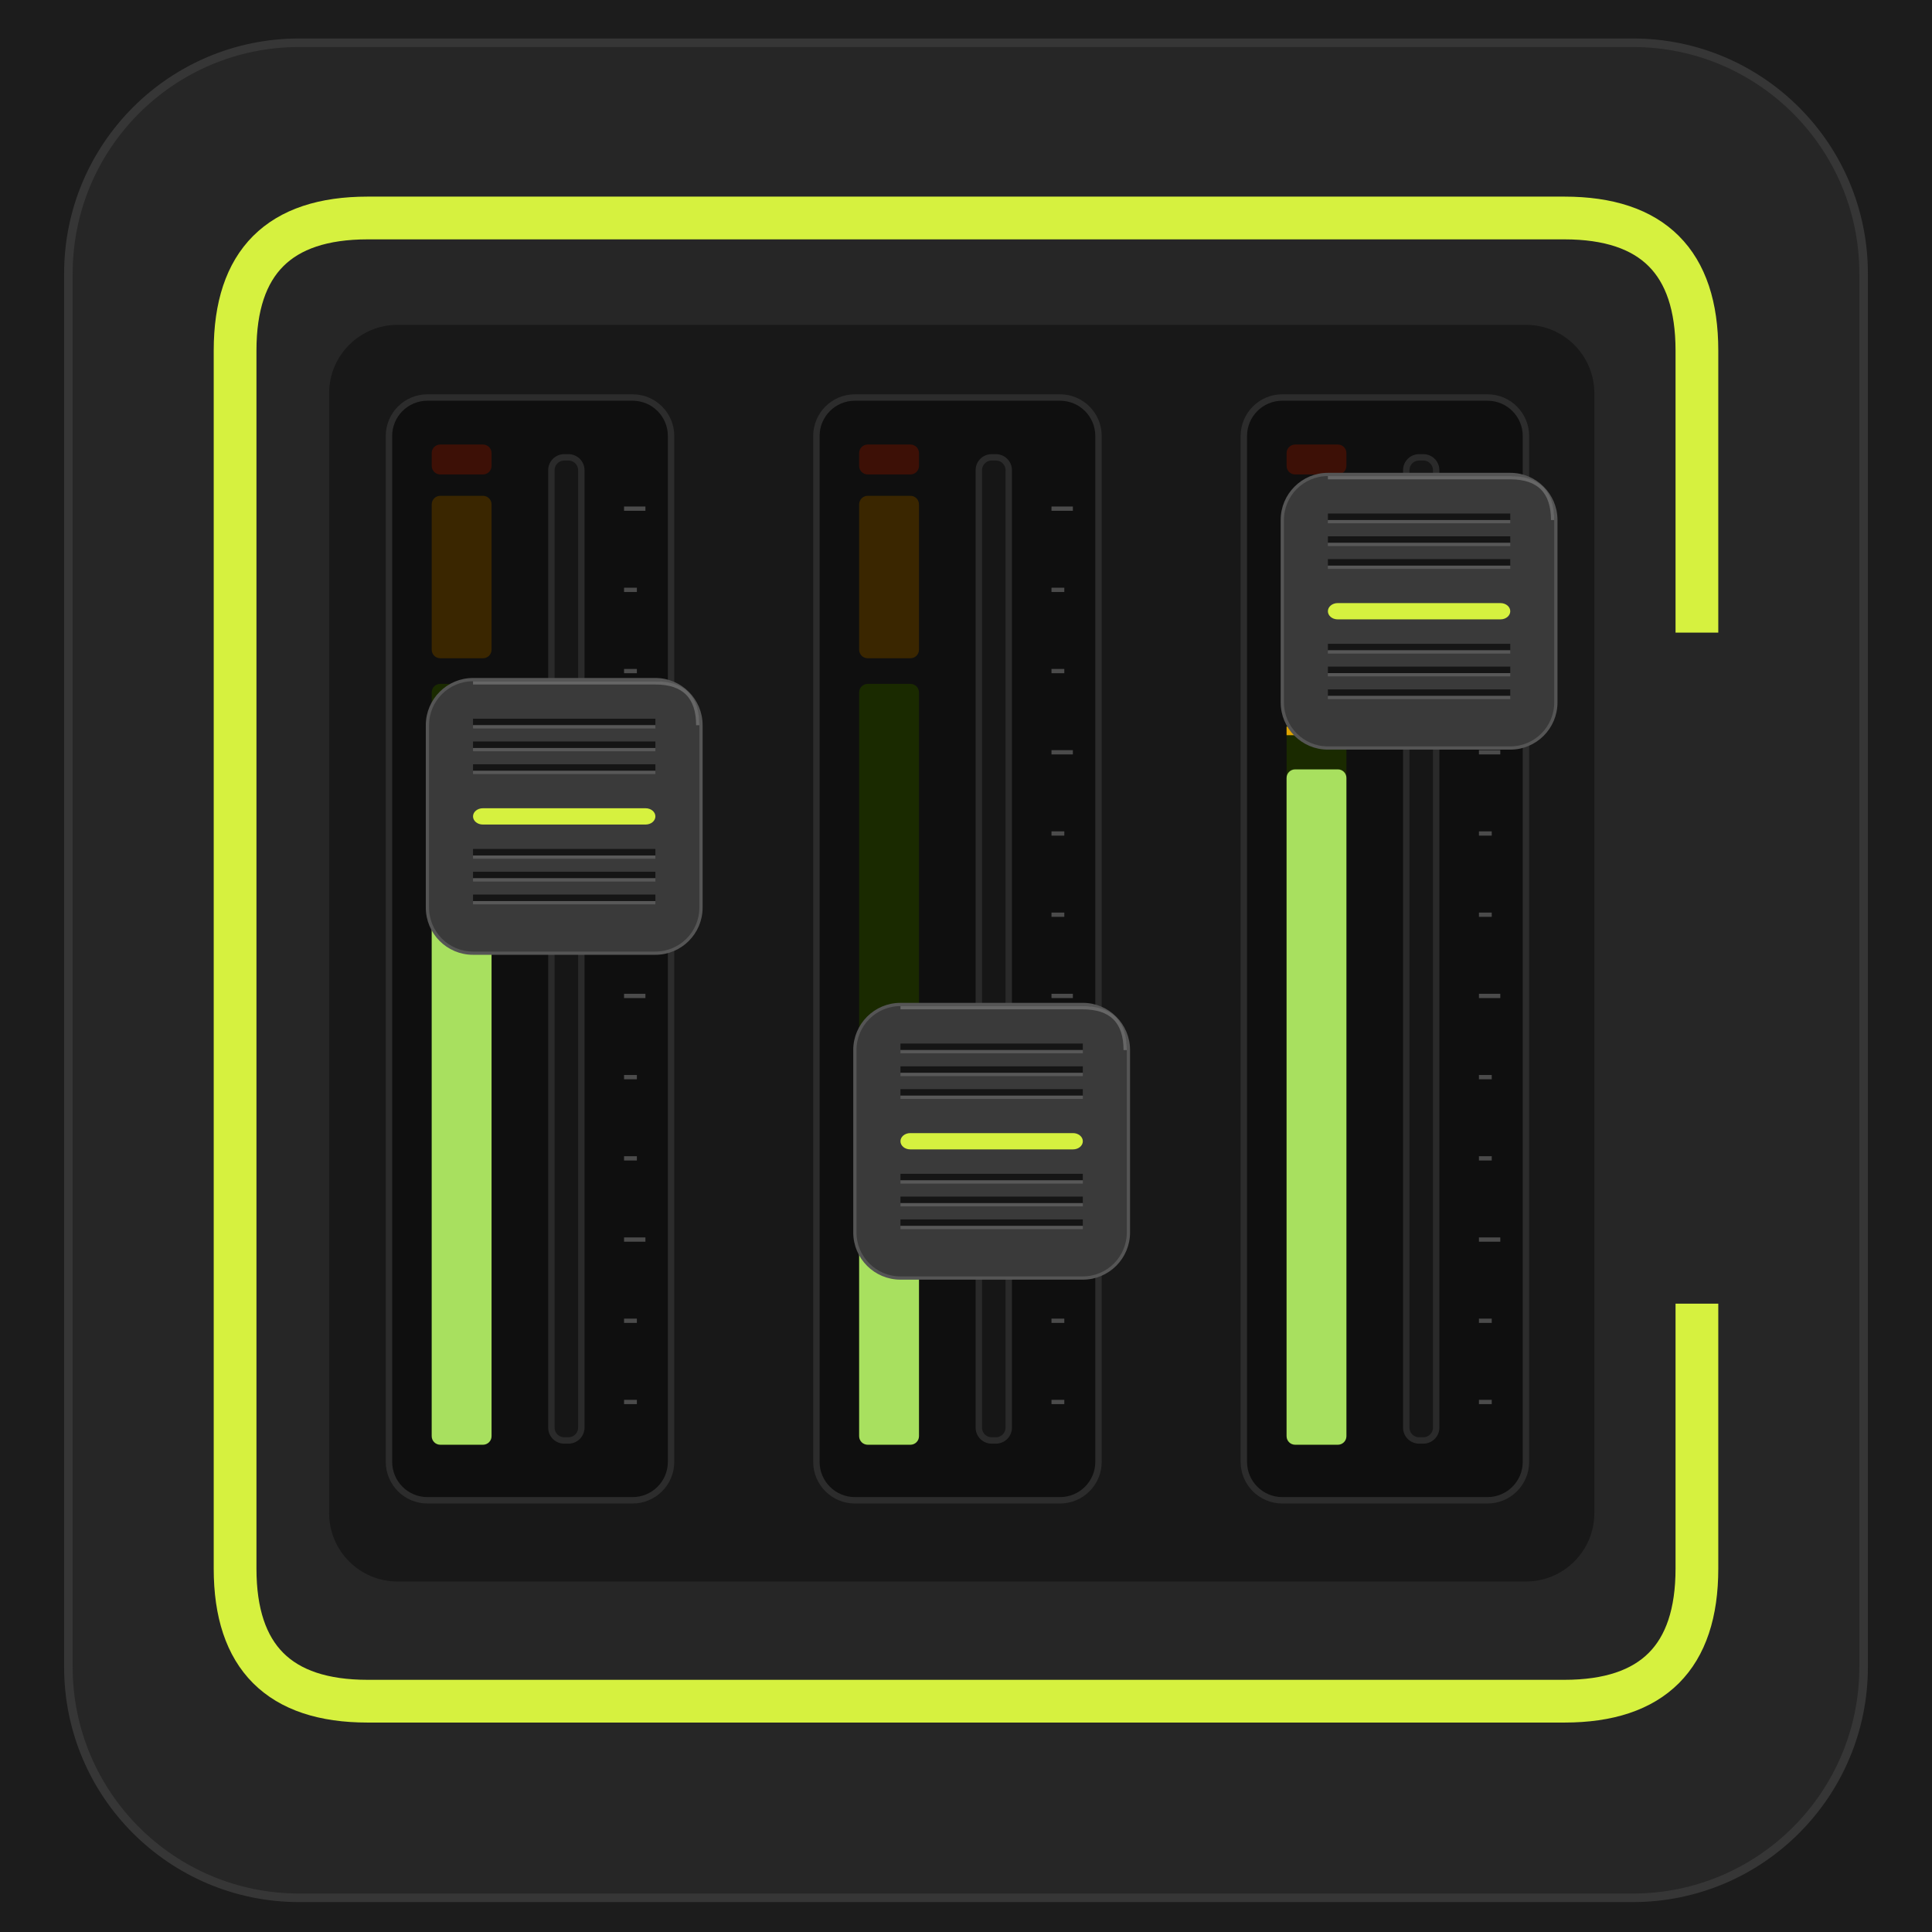
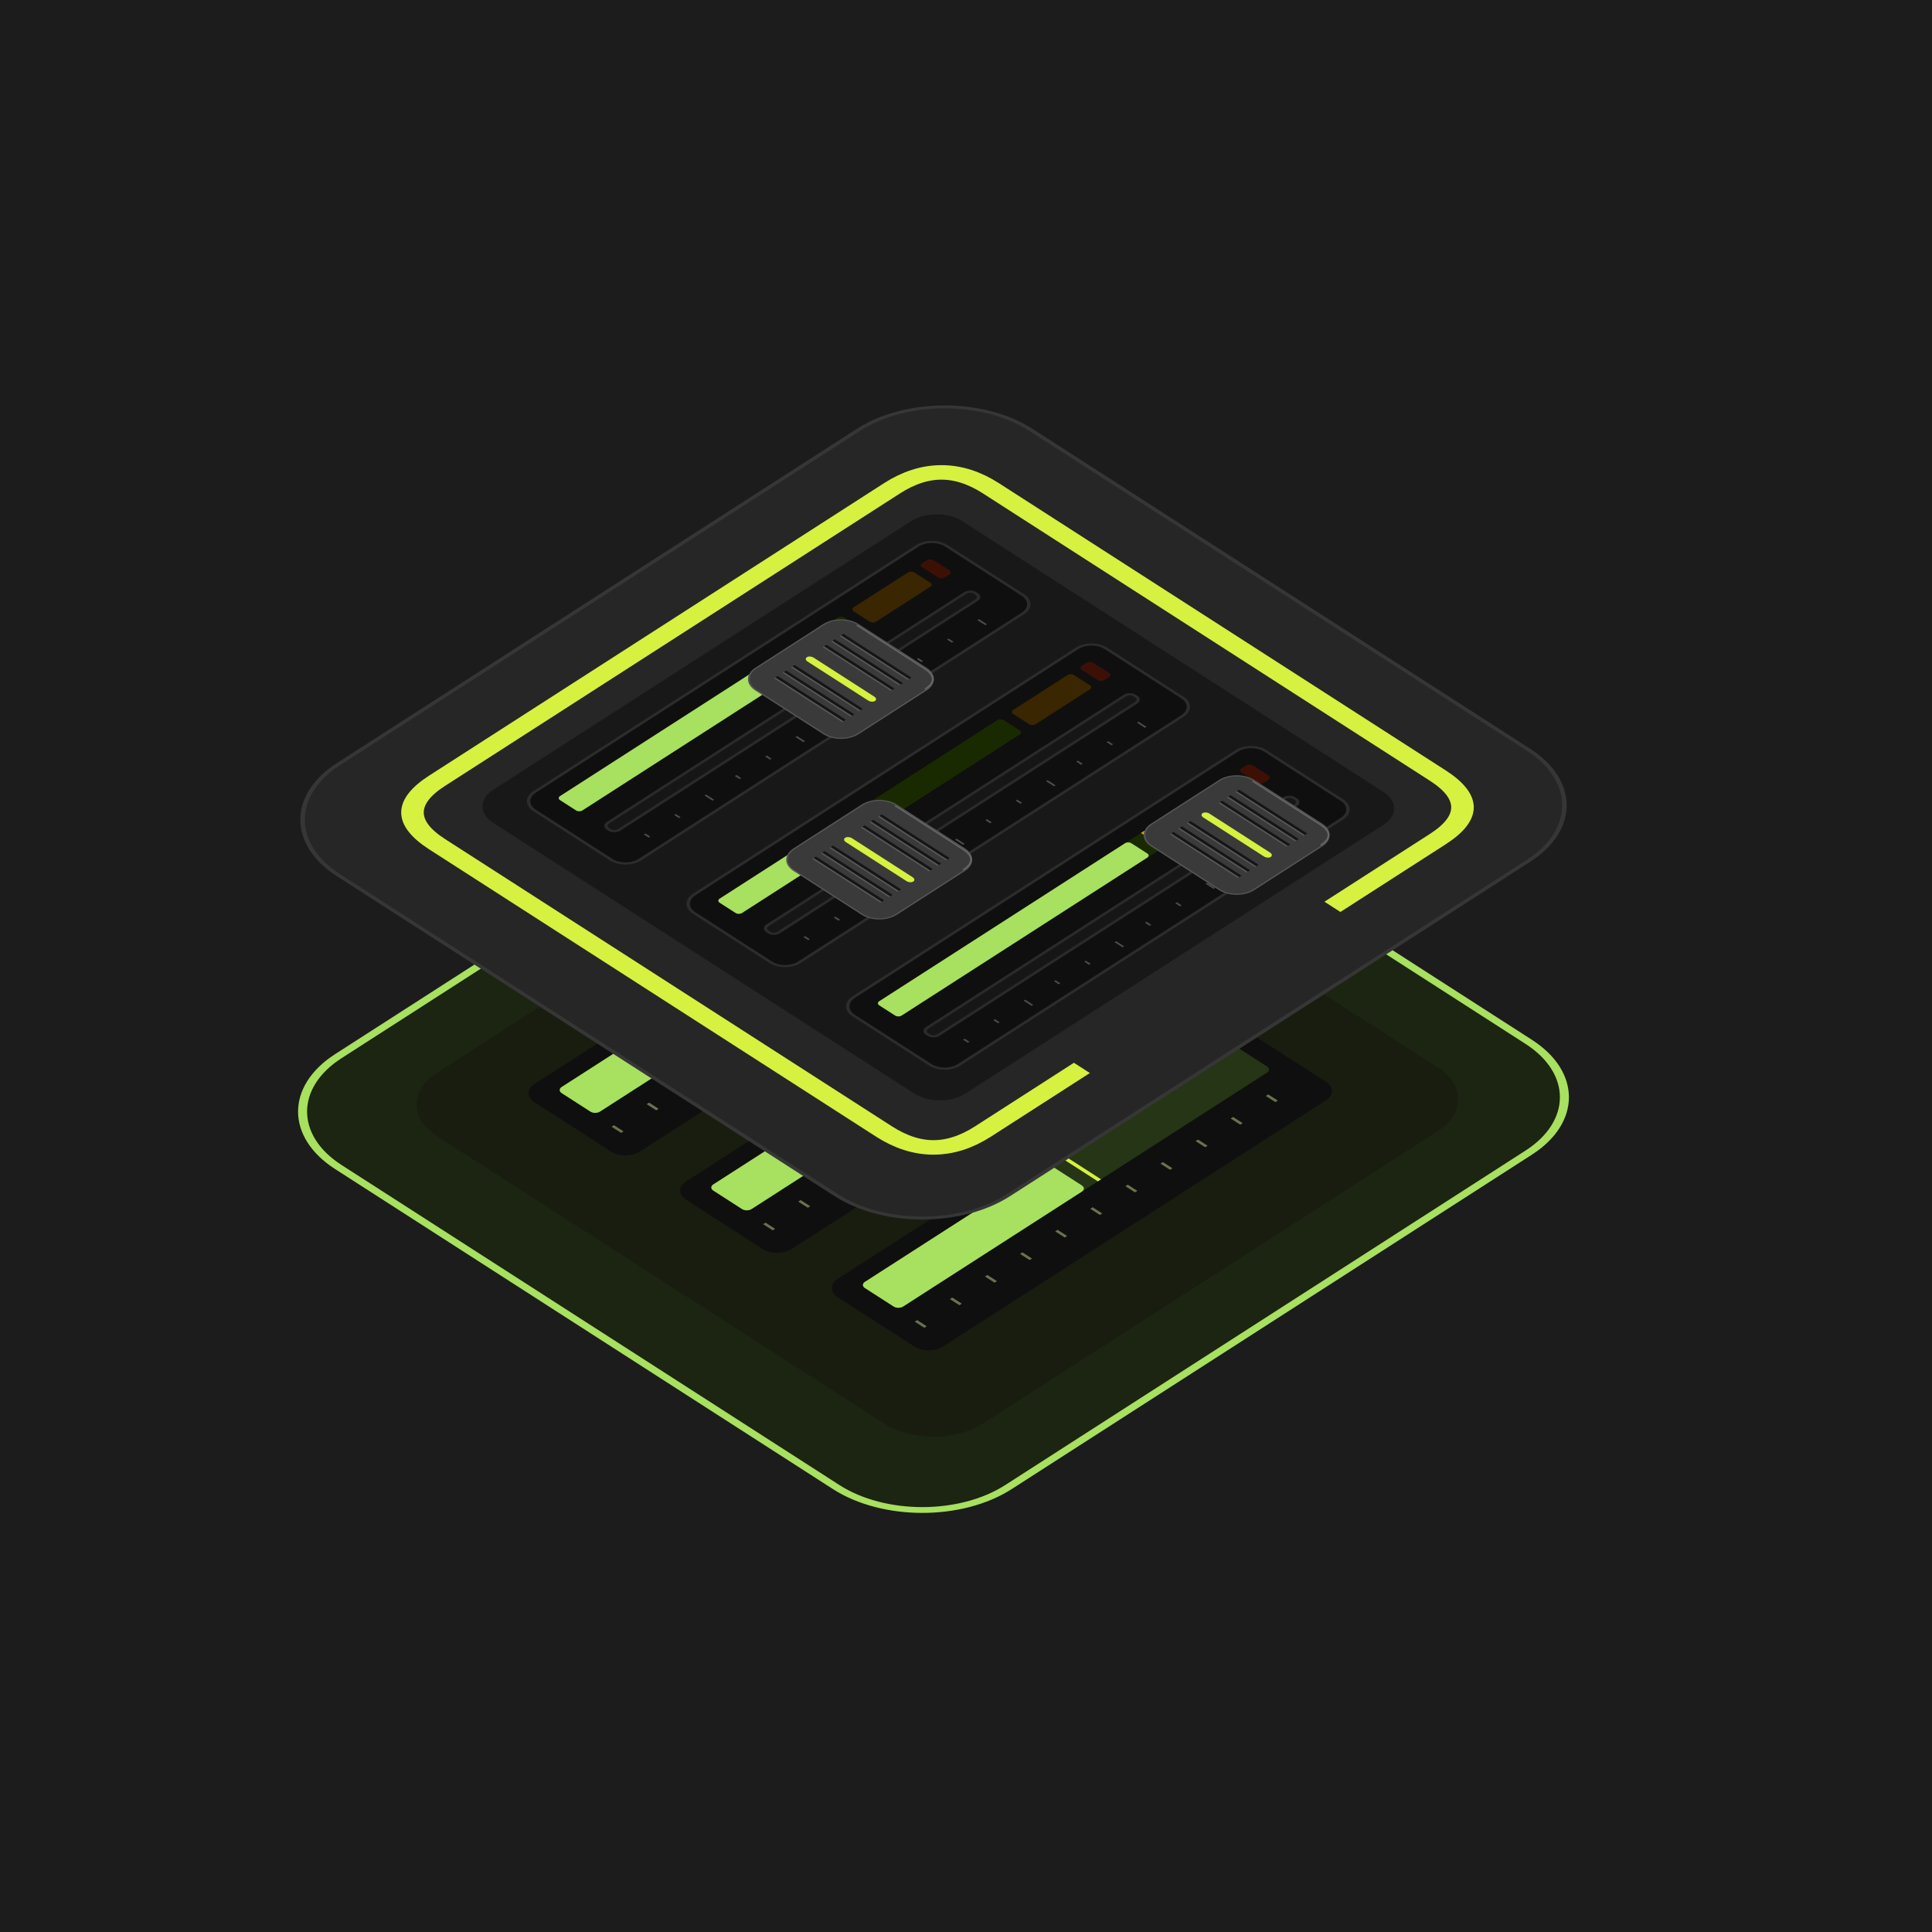
- <svg xmlns="http://www.w3.org/2000/svg" viewBox="100 90 452 452" fill="none" role="img" aria-labelledby="title desc">
-   <rect x="100" y="90" width="452" height="452" fill="#1c1c1c" />
-   <g id="console">
-     <rect id="flat-chassis" x="116" y="100" width="420" height="434" rx="54" fill="#262626" stroke="#363636" stroke-width="2" />
-     <g id="04-open-frame">
-       <path d="M497 238v-66q0-31-31-31H186q-31 0-31 31v285q0 31 31 31h280q31 0 31-31v-62" stroke="#d6f13f" stroke-width="10" />
+ <svg xmlns="http://www.w3.org/2000/svg" viewBox="0 0 1024 1024" fill="none" role="img" aria-label="OpenFader app icon">
+   <rect width="1024" height="1024" fill="#1c1c1c" />
+   <g transform="translate(102.4 166.1156) scale(0.9102222) translate(-80 -100)">
+     <g transform="matrix(.70 .45 -.70 .45 512 290)">
+       <g transform="matrix(1.327434 0 0 1.327434 -132.7434 -119.469)">
+         <rect x="116" y="100" width="420" height="434" rx="54" fill="#1c2412" stroke="#a8e05f" stroke-width="4" />
+         <rect x="155" y="141" width="342" height="347" rx="31" fill="#181d10" />
+         <rect x="191" y="183" width="66" height="258" rx="9" fill="#0f0f0f" />
+         <rect x="201" y="194" width="24" height="234" rx="3" fill="#253515" />
+         <rect x="201" y="280" width="24" height="148" rx="3" fill="#a8e05f" />
+         <path d="M201 272h24" stroke="#d6f13f" stroke-width="2" />
+         <path d="M236 208h6" stroke="#68734e" stroke-width="1.5" />
+         <path d="M236 230h6" stroke="#68734e" stroke-width="1.5" />
+         <path d="M236 252h6" stroke="#68734e" stroke-width="1.5" />
+         <path d="M236 274h6" stroke="#68734e" stroke-width="1.5" />
+         <path d="M236 296h6" stroke="#68734e" stroke-width="1.5" />
+         <path d="M236 318h6" stroke="#68734e" stroke-width="1.5" />
+         <path d="M236 340h6" stroke="#68734e" stroke-width="1.5" />
+         <path d="M236 362h6" stroke="#68734e" stroke-width="1.5" />
+         <path d="M236 384h6" stroke="#68734e" stroke-width="1.5" />
+         <path d="M236 406h6" stroke="#68734e" stroke-width="1.5" />
+         <path d="M236 428h6" stroke="#68734e" stroke-width="1.5" />
+         <rect x="286" y="183" width="66" height="258" rx="9" fill="#0f0f0f" />
+         <rect x="296" y="194" width="24" height="234" rx="3" fill="#253515" />
+         <rect x="296" y="254" width="24" height="174" rx="3" fill="#a8e05f" />
+         <path d="M296 246h24" stroke="#d6f13f" stroke-width="2" />
+         <path d="M331 208h6" stroke="#68734e" stroke-width="1.5" />
+         <path d="M331 230h6" stroke="#68734e" stroke-width="1.5" />
+         <path d="M331 252h6" stroke="#68734e" stroke-width="1.5" />
+         <path d="M331 274h6" stroke="#68734e" stroke-width="1.5" />
+         <path d="M331 296h6" stroke="#68734e" stroke-width="1.5" />
+         <path d="M331 318h6" stroke="#68734e" stroke-width="1.5" />
+         <path d="M331 340h6" stroke="#68734e" stroke-width="1.5" />
+         <path d="M331 362h6" stroke="#68734e" stroke-width="1.5" />
+         <path d="M331 384h6" stroke="#68734e" stroke-width="1.5" />
+         <path d="M331 406h6" stroke="#68734e" stroke-width="1.5" />
+         <path d="M331 428h6" stroke="#68734e" stroke-width="1.5" />
+         <rect x="381" y="183" width="66" height="258" rx="9" fill="#0f0f0f" />
+         <rect x="391" y="194" width="24" height="234" rx="3" fill="#253515" />
+         <rect x="391" y="310" width="24" height="118" rx="3" fill="#a8e05f" />
+         <path d="M391 302h24" stroke="#d6f13f" stroke-width="2" />
+         <path d="M426 208h6" stroke="#68734e" stroke-width="1.5" />
+         <path d="M426 230h6" stroke="#68734e" stroke-width="1.5" />
+         <path d="M426 252h6" stroke="#68734e" stroke-width="1.5" />
+         <path d="M426 274h6" stroke="#68734e" stroke-width="1.5" />
+         <path d="M426 296h6" stroke="#68734e" stroke-width="1.5" />
+         <path d="M426 318h6" stroke="#68734e" stroke-width="1.5" />
+         <path d="M426 340h6" stroke="#68734e" stroke-width="1.5" />
+         <path d="M426 362h6" stroke="#68734e" stroke-width="1.5" />
+         <path d="M426 384h6" stroke="#68734e" stroke-width="1.5" />
+         <path d="M426 406h6" stroke="#68734e" stroke-width="1.5" />
+         <path d="M426 428h6" stroke="#68734e" stroke-width="1.5" />
+       </g>
    </g>
-     <g id="05-control-bed">
-       <rect x="177" y="166" width="296" height="294" rx="16" fill="#181818" />
-     </g>
-     <g id="06-channel-1">
-       <rect x="191" y="183" width="66" height="258" rx="9" fill="#0f0f0f" stroke="#2c2c2c" stroke-width="1.5" />
-       <rect x="195" y="187" width="58" height="250" rx="6" fill="#0f0f0f" />
-       <g id="signal-meter-1">
-         <rect x="201" y="194" width="14" height="7" rx="2" fill="#3d1006" />
-         <rect x="201" y="206" width="14" height="38" rx="2" fill="#3a2600" />
-         <rect x="201" y="250" width="14" height="178" rx="2" fill="#1a2a00" />
-         <rect x="201" y="296" width="14" height="132" rx="2" fill="#a8e05f" />
-         <rect x="201" y="286" width="14" height="2" fill="#e0a400" />
+     <g transform="matrix(.70 .45 -.70 .45 512 120)">
+       <g transform="matrix(1.327434 0 0 1.327434 -132.7434 -119.469)">
+         <g>
+           <rect x="116" y="100" width="420" height="434" rx="54" fill="#262626" stroke="#363636" stroke-width="2" />
+           <g>
+             <path d="M497 238v-66q0-31-31-31H186q-31 0-31 31v285q0 31 31 31h280q31 0 31-31v-62" stroke="#d6f13f" stroke-width="10" />
+           </g>
+           <g>
+             <rect x="177" y="166" width="296" height="294" rx="16" fill="#181818" />
+           </g>
+           <g>
+             <rect x="191" y="183" width="66" height="258" rx="9" fill="#0f0f0f" stroke="#2c2c2c" stroke-width="1.5" />
+             <rect x="195" y="187" width="58" height="250" rx="6" fill="#0f0f0f" />
+             <g>
+               <rect x="201" y="194" width="14" height="7" rx="2" fill="#3d1006" />
+               <rect x="201" y="206" width="14" height="38" rx="2" fill="#3a2600" />
+               <rect x="201" y="250" width="14" height="178" rx="2" fill="#1a2a00" />
+               <rect x="201" y="296" width="14" height="132" rx="2" fill="#a8e05f" />
+               <rect x="201" y="286" width="14" height="2" fill="#e0a400" />
+             </g>
+             <rect x="229" y="197" width="7" height="230" rx="3" fill="#161616" stroke="#2a2a2a" stroke-width="1.5" />
+             <path d="M246 209h5" stroke="#737373" stroke-opacity=".6" stroke-width="1" />
+             <path d="M246 228h3" stroke="#737373" stroke-opacity=".6" stroke-width="1" />
+             <path d="M246 247h3" stroke="#737373" stroke-opacity=".6" stroke-width="1" />
+             <path d="M246 266h5" stroke="#737373" stroke-opacity=".6" stroke-width="1" />
+             <path d="M246 285h3" stroke="#737373" stroke-opacity=".6" stroke-width="1" />
+             <path d="M246 304h3" stroke="#737373" stroke-opacity=".6" stroke-width="1" />
+             <path d="M246 323h5" stroke="#737373" stroke-opacity=".6" stroke-width="1" />
+             <path d="M246 342h3" stroke="#737373" stroke-opacity=".6" stroke-width="1" />
+             <path d="M246 361h3" stroke="#737373" stroke-opacity=".6" stroke-width="1" />
+             <path d="M246 380h5" stroke="#737373" stroke-opacity=".6" stroke-width="1" />
+             <path d="M246 399h3" stroke="#737373" stroke-opacity=".6" stroke-width="1" />
+             <path d="M246 418h3" stroke="#737373" stroke-opacity=".6" stroke-width="1" />
+           </g>
+           <g transform="translate(200 249) scale(0.7619048)">
+             <rect width="84" height="84" rx="14" fill="#3a3a3a" stroke="#555" stroke-width="1" />
+             <path d="M14 1h56q13 0 13 13" stroke="#666" stroke-width="1" />
+             <path d="M14 13h56" stroke="#151515" stroke-width="2" />
+             <path d="M14 14.5h56" stroke="#585858" stroke-width="1" />
+             <path d="M14 20h56" stroke="#151515" stroke-width="2" />
+             <path d="M14 21.5h56" stroke="#585858" stroke-width="1" />
+             <path d="M14 27h56" stroke="#151515" stroke-width="2" />
+             <path d="M14 28.5h56" stroke="#585858" stroke-width="1" />
+             <path d="M14 53h56" stroke="#151515" stroke-width="2" />
+             <path d="M14 54.5h56" stroke="#585858" stroke-width="1" />
+             <path d="M14 60h56" stroke="#151515" stroke-width="2" />
+             <path d="M14 61.5h56" stroke="#585858" stroke-width="1" />
+             <path d="M14 67h56" stroke="#151515" stroke-width="2" />
+             <path d="M14 68.5h56" stroke="#585858" stroke-width="1" />
+             <rect x="14" y="39.5" width="56" height="5" rx="3" fill="#d6f13f" />
+           </g>
+           <g>
+             <rect x="291" y="183" width="66" height="258" rx="9" fill="#0f0f0f" stroke="#2c2c2c" stroke-width="1.5" />
+             <rect x="295" y="187" width="58" height="250" rx="6" fill="#0f0f0f" />
+             <g>
+               <rect x="301" y="194" width="14" height="7" rx="2" fill="#3d1006" />
+               <rect x="301" y="206" width="14" height="38" rx="2" fill="#3a2600" />
+               <rect x="301" y="250" width="14" height="178" rx="2" fill="#1a2a00" />
+               <rect x="301" y="350" width="14" height="78" rx="2" fill="#a8e05f" />
+               <rect x="301" y="340" width="14" height="2" fill="#e0a400" />
+             </g>
+             <rect x="329" y="197" width="7" height="230" rx="3" fill="#161616" stroke="#2a2a2a" stroke-width="1.5" />
+             <path d="M346 209h5" stroke="#737373" stroke-opacity=".6" stroke-width="1" />
+             <path d="M346 228h3" stroke="#737373" stroke-opacity=".6" stroke-width="1" />
+             <path d="M346 247h3" stroke="#737373" stroke-opacity=".6" stroke-width="1" />
+             <path d="M346 266h5" stroke="#737373" stroke-opacity=".6" stroke-width="1" />
+             <path d="M346 285h3" stroke="#737373" stroke-opacity=".6" stroke-width="1" />
+             <path d="M346 304h3" stroke="#737373" stroke-opacity=".6" stroke-width="1" />
+             <path d="M346 323h5" stroke="#737373" stroke-opacity=".6" stroke-width="1" />
+             <path d="M346 342h3" stroke="#737373" stroke-opacity=".6" stroke-width="1" />
+             <path d="M346 361h3" stroke="#737373" stroke-opacity=".6" stroke-width="1" />
+             <path d="M346 380h5" stroke="#737373" stroke-opacity=".6" stroke-width="1" />
+             <path d="M346 399h3" stroke="#737373" stroke-opacity=".6" stroke-width="1" />
+             <path d="M346 418h3" stroke="#737373" stroke-opacity=".6" stroke-width="1" />
+           </g>
+           <g transform="translate(300 325) scale(0.7619048)">
+             <rect width="84" height="84" rx="14" fill="#3a3a3a" stroke="#555" stroke-width="1" />
+             <path d="M14 1h56q13 0 13 13" stroke="#666" stroke-width="1" />
+             <path d="M14 13h56" stroke="#151515" stroke-width="2" />
+             <path d="M14 14.5h56" stroke="#585858" stroke-width="1" />
+             <path d="M14 20h56" stroke="#151515" stroke-width="2" />
+             <path d="M14 21.5h56" stroke="#585858" stroke-width="1" />
+             <path d="M14 27h56" stroke="#151515" stroke-width="2" />
+             <path d="M14 28.5h56" stroke="#585858" stroke-width="1" />
+             <path d="M14 53h56" stroke="#151515" stroke-width="2" />
+             <path d="M14 54.5h56" stroke="#585858" stroke-width="1" />
+             <path d="M14 60h56" stroke="#151515" stroke-width="2" />
+             <path d="M14 61.5h56" stroke="#585858" stroke-width="1" />
+             <path d="M14 67h56" stroke="#151515" stroke-width="2" />
+             <path d="M14 68.5h56" stroke="#585858" stroke-width="1" />
+             <rect x="14" y="39.5" width="56" height="5" rx="3" fill="#d6f13f" />
+           </g>
+           <g>
+             <rect x="391" y="183" width="66" height="258" rx="9" fill="#0f0f0f" stroke="#2c2c2c" stroke-width="1.5" />
+             <rect x="395" y="187" width="58" height="250" rx="6" fill="#0f0f0f" />
+             <g>
+               <rect x="401" y="194" width="14" height="7" rx="2" fill="#3d1006" />
+               <rect x="401" y="206" width="14" height="38" rx="2" fill="#3a2600" />
+               <rect x="401" y="250" width="14" height="178" rx="2" fill="#1a2a00" />
+               <rect x="401" y="270" width="14" height="158" rx="2" fill="#a8e05f" />
+               <rect x="401" y="260" width="14" height="2" fill="#e0a400" />
+             </g>
+             <rect x="429" y="197" width="7" height="230" rx="3" fill="#161616" stroke="#2a2a2a" stroke-width="1.5" />
+             <path d="M446 209h5" stroke="#737373" stroke-opacity=".6" stroke-width="1" />
+             <path d="M446 228h3" stroke="#737373" stroke-opacity=".6" stroke-width="1" />
+             <path d="M446 247h3" stroke="#737373" stroke-opacity=".6" stroke-width="1" />
+             <path d="M446 266h5" stroke="#737373" stroke-opacity=".6" stroke-width="1" />
+             <path d="M446 285h3" stroke="#737373" stroke-opacity=".6" stroke-width="1" />
+             <path d="M446 304h3" stroke="#737373" stroke-opacity=".6" stroke-width="1" />
+             <path d="M446 323h5" stroke="#737373" stroke-opacity=".6" stroke-width="1" />
+             <path d="M446 342h3" stroke="#737373" stroke-opacity=".6" stroke-width="1" />
+             <path d="M446 361h3" stroke="#737373" stroke-opacity=".6" stroke-width="1" />
+             <path d="M446 380h5" stroke="#737373" stroke-opacity=".6" stroke-width="1" />
+             <path d="M446 399h3" stroke="#737373" stroke-opacity=".6" stroke-width="1" />
+             <path d="M446 418h3" stroke="#737373" stroke-opacity=".6" stroke-width="1" />
+           </g>
+           <g transform="translate(400 201) scale(0.7619048)">
+             <rect width="84" height="84" rx="14" fill="#3a3a3a" stroke="#555" stroke-width="1" />
+             <path d="M14 1h56q13 0 13 13" stroke="#666" stroke-width="1" />
+             <path d="M14 13h56" stroke="#151515" stroke-width="2" />
+             <path d="M14 14.5h56" stroke="#585858" stroke-width="1" />
+             <path d="M14 20h56" stroke="#151515" stroke-width="2" />
+             <path d="M14 21.5h56" stroke="#585858" stroke-width="1" />
+             <path d="M14 27h56" stroke="#151515" stroke-width="2" />
+             <path d="M14 28.5h56" stroke="#585858" stroke-width="1" />
+             <path d="M14 53h56" stroke="#151515" stroke-width="2" />
+             <path d="M14 54.5h56" stroke="#585858" stroke-width="1" />
+             <path d="M14 60h56" stroke="#151515" stroke-width="2" />
+             <path d="M14 61.5h56" stroke="#585858" stroke-width="1" />
+             <path d="M14 67h56" stroke="#151515" stroke-width="2" />
+             <path d="M14 68.5h56" stroke="#585858" stroke-width="1" />
+             <rect x="14" y="39.5" width="56" height="5" rx="3" fill="#d6f13f" />
+           </g>
+         </g>
      </g>
-       <rect x="229" y="197" width="7" height="230" rx="3" fill="#161616" stroke="#2a2a2a" stroke-width="1.5" />
-       <path d="M246 209h5" stroke="#737373" stroke-opacity=".6" stroke-width="1" />
-       <path d="M246 228h3" stroke="#737373" stroke-opacity=".6" stroke-width="1" />
-       <path d="M246 247h3" stroke="#737373" stroke-opacity=".6" stroke-width="1" />
-       <path d="M246 266h5" stroke="#737373" stroke-opacity=".6" stroke-width="1" />
-       <path d="M246 285h3" stroke="#737373" stroke-opacity=".6" stroke-width="1" />
-       <path d="M246 304h3" stroke="#737373" stroke-opacity=".6" stroke-width="1" />
-       <path d="M246 323h5" stroke="#737373" stroke-opacity=".6" stroke-width="1" />
-       <path d="M246 342h3" stroke="#737373" stroke-opacity=".6" stroke-width="1" />
-       <path d="M246 361h3" stroke="#737373" stroke-opacity=".6" stroke-width="1" />
-       <path d="M246 380h5" stroke="#737373" stroke-opacity=".6" stroke-width="1" />
-       <path d="M246 399h3" stroke="#737373" stroke-opacity=".6" stroke-width="1" />
-       <path d="M246 418h3" stroke="#737373" stroke-opacity=".6" stroke-width="1" />
-     </g>
-     <g id="07-fader-cap-1" transform="translate(200 249) scale(0.7619048)">
-       <rect width="84" height="84" rx="14" fill="#3a3a3a" stroke="#555" stroke-width="1" />
-       <path d="M14 1h56q13 0 13 13" stroke="#666" stroke-width="1" />
-       <path d="M14 13h56" stroke="#151515" stroke-width="2" />
-       <path d="M14 14.5h56" stroke="#585858" stroke-width="1" />
-       <path d="M14 20h56" stroke="#151515" stroke-width="2" />
-       <path d="M14 21.5h56" stroke="#585858" stroke-width="1" />
-       <path d="M14 27h56" stroke="#151515" stroke-width="2" />
-       <path d="M14 28.5h56" stroke="#585858" stroke-width="1" />
-       <path d="M14 53h56" stroke="#151515" stroke-width="2" />
-       <path d="M14 54.5h56" stroke="#585858" stroke-width="1" />
-       <path d="M14 60h56" stroke="#151515" stroke-width="2" />
-       <path d="M14 61.5h56" stroke="#585858" stroke-width="1" />
-       <path d="M14 67h56" stroke="#151515" stroke-width="2" />
-       <path d="M14 68.5h56" stroke="#585858" stroke-width="1" />
-       <rect x="14" y="39.5" width="56" height="5" rx="3" fill="#d6f13f" />
-     </g>
-     <g id="06-channel-2">
-       <rect x="291" y="183" width="66" height="258" rx="9" fill="#0f0f0f" stroke="#2c2c2c" stroke-width="1.5" />
-       <rect x="295" y="187" width="58" height="250" rx="6" fill="#0f0f0f" />
-       <g id="signal-meter-2">
-         <rect x="301" y="194" width="14" height="7" rx="2" fill="#3d1006" />
-         <rect x="301" y="206" width="14" height="38" rx="2" fill="#3a2600" />
-         <rect x="301" y="250" width="14" height="178" rx="2" fill="#1a2a00" />
-         <rect x="301" y="350" width="14" height="78" rx="2" fill="#a8e05f" />
-         <rect x="301" y="340" width="14" height="2" fill="#e0a400" />
-       </g>
-       <rect x="329" y="197" width="7" height="230" rx="3" fill="#161616" stroke="#2a2a2a" stroke-width="1.5" />
-       <path d="M346 209h5" stroke="#737373" stroke-opacity=".6" stroke-width="1" />
-       <path d="M346 228h3" stroke="#737373" stroke-opacity=".6" stroke-width="1" />
-       <path d="M346 247h3" stroke="#737373" stroke-opacity=".6" stroke-width="1" />
-       <path d="M346 266h5" stroke="#737373" stroke-opacity=".6" stroke-width="1" />
-       <path d="M346 285h3" stroke="#737373" stroke-opacity=".6" stroke-width="1" />
-       <path d="M346 304h3" stroke="#737373" stroke-opacity=".6" stroke-width="1" />
-       <path d="M346 323h5" stroke="#737373" stroke-opacity=".6" stroke-width="1" />
-       <path d="M346 342h3" stroke="#737373" stroke-opacity=".6" stroke-width="1" />
-       <path d="M346 361h3" stroke="#737373" stroke-opacity=".6" stroke-width="1" />
-       <path d="M346 380h5" stroke="#737373" stroke-opacity=".6" stroke-width="1" />
-       <path d="M346 399h3" stroke="#737373" stroke-opacity=".6" stroke-width="1" />
-       <path d="M346 418h3" stroke="#737373" stroke-opacity=".6" stroke-width="1" />
-     </g>
-     <g id="07-fader-cap-2" transform="translate(300 325) scale(0.7619048)">
-       <rect width="84" height="84" rx="14" fill="#3a3a3a" stroke="#555" stroke-width="1" />
-       <path d="M14 1h56q13 0 13 13" stroke="#666" stroke-width="1" />
-       <path d="M14 13h56" stroke="#151515" stroke-width="2" />
-       <path d="M14 14.5h56" stroke="#585858" stroke-width="1" />
-       <path d="M14 20h56" stroke="#151515" stroke-width="2" />
-       <path d="M14 21.5h56" stroke="#585858" stroke-width="1" />
-       <path d="M14 27h56" stroke="#151515" stroke-width="2" />
-       <path d="M14 28.5h56" stroke="#585858" stroke-width="1" />
-       <path d="M14 53h56" stroke="#151515" stroke-width="2" />
-       <path d="M14 54.5h56" stroke="#585858" stroke-width="1" />
-       <path d="M14 60h56" stroke="#151515" stroke-width="2" />
-       <path d="M14 61.5h56" stroke="#585858" stroke-width="1" />
-       <path d="M14 67h56" stroke="#151515" stroke-width="2" />
-       <path d="M14 68.5h56" stroke="#585858" stroke-width="1" />
-       <rect x="14" y="39.5" width="56" height="5" rx="3" fill="#d6f13f" />
-     </g>
-     <g id="06-channel-3">
-       <rect x="391" y="183" width="66" height="258" rx="9" fill="#0f0f0f" stroke="#2c2c2c" stroke-width="1.5" />
-       <rect x="395" y="187" width="58" height="250" rx="6" fill="#0f0f0f" />
-       <g id="signal-meter-3">
-         <rect x="401" y="194" width="14" height="7" rx="2" fill="#3d1006" />
-         <rect x="401" y="206" width="14" height="38" rx="2" fill="#3a2600" />
-         <rect x="401" y="250" width="14" height="178" rx="2" fill="#1a2a00" />
-         <rect x="401" y="270" width="14" height="158" rx="2" fill="#a8e05f" />
-         <rect x="401" y="260" width="14" height="2" fill="#e0a400" />
-       </g>
-       <rect x="429" y="197" width="7" height="230" rx="3" fill="#161616" stroke="#2a2a2a" stroke-width="1.5" />
-       <path d="M446 209h5" stroke="#737373" stroke-opacity=".6" stroke-width="1" />
-       <path d="M446 228h3" stroke="#737373" stroke-opacity=".6" stroke-width="1" />
-       <path d="M446 247h3" stroke="#737373" stroke-opacity=".6" stroke-width="1" />
-       <path d="M446 266h5" stroke="#737373" stroke-opacity=".6" stroke-width="1" />
-       <path d="M446 285h3" stroke="#737373" stroke-opacity=".6" stroke-width="1" />
-       <path d="M446 304h3" stroke="#737373" stroke-opacity=".6" stroke-width="1" />
-       <path d="M446 323h5" stroke="#737373" stroke-opacity=".6" stroke-width="1" />
-       <path d="M446 342h3" stroke="#737373" stroke-opacity=".6" stroke-width="1" />
-       <path d="M446 361h3" stroke="#737373" stroke-opacity=".6" stroke-width="1" />
-       <path d="M446 380h5" stroke="#737373" stroke-opacity=".6" stroke-width="1" />
-       <path d="M446 399h3" stroke="#737373" stroke-opacity=".6" stroke-width="1" />
-       <path d="M446 418h3" stroke="#737373" stroke-opacity=".6" stroke-width="1" />
-     </g>
-     <g id="07-fader-cap-3" transform="translate(400 201) scale(0.7619048)">
-       <rect width="84" height="84" rx="14" fill="#3a3a3a" stroke="#555" stroke-width="1" />
-       <path d="M14 1h56q13 0 13 13" stroke="#666" stroke-width="1" />
-       <path d="M14 13h56" stroke="#151515" stroke-width="2" />
-       <path d="M14 14.5h56" stroke="#585858" stroke-width="1" />
-       <path d="M14 20h56" stroke="#151515" stroke-width="2" />
-       <path d="M14 21.5h56" stroke="#585858" stroke-width="1" />
-       <path d="M14 27h56" stroke="#151515" stroke-width="2" />
-       <path d="M14 28.5h56" stroke="#585858" stroke-width="1" />
-       <path d="M14 53h56" stroke="#151515" stroke-width="2" />
-       <path d="M14 54.5h56" stroke="#585858" stroke-width="1" />
-       <path d="M14 60h56" stroke="#151515" stroke-width="2" />
-       <path d="M14 61.5h56" stroke="#585858" stroke-width="1" />
-       <path d="M14 67h56" stroke="#151515" stroke-width="2" />
-       <path d="M14 68.5h56" stroke="#585858" stroke-width="1" />
-       <rect x="14" y="39.5" width="56" height="5" rx="3" fill="#d6f13f" />
    </g>
  </g>
</svg>
